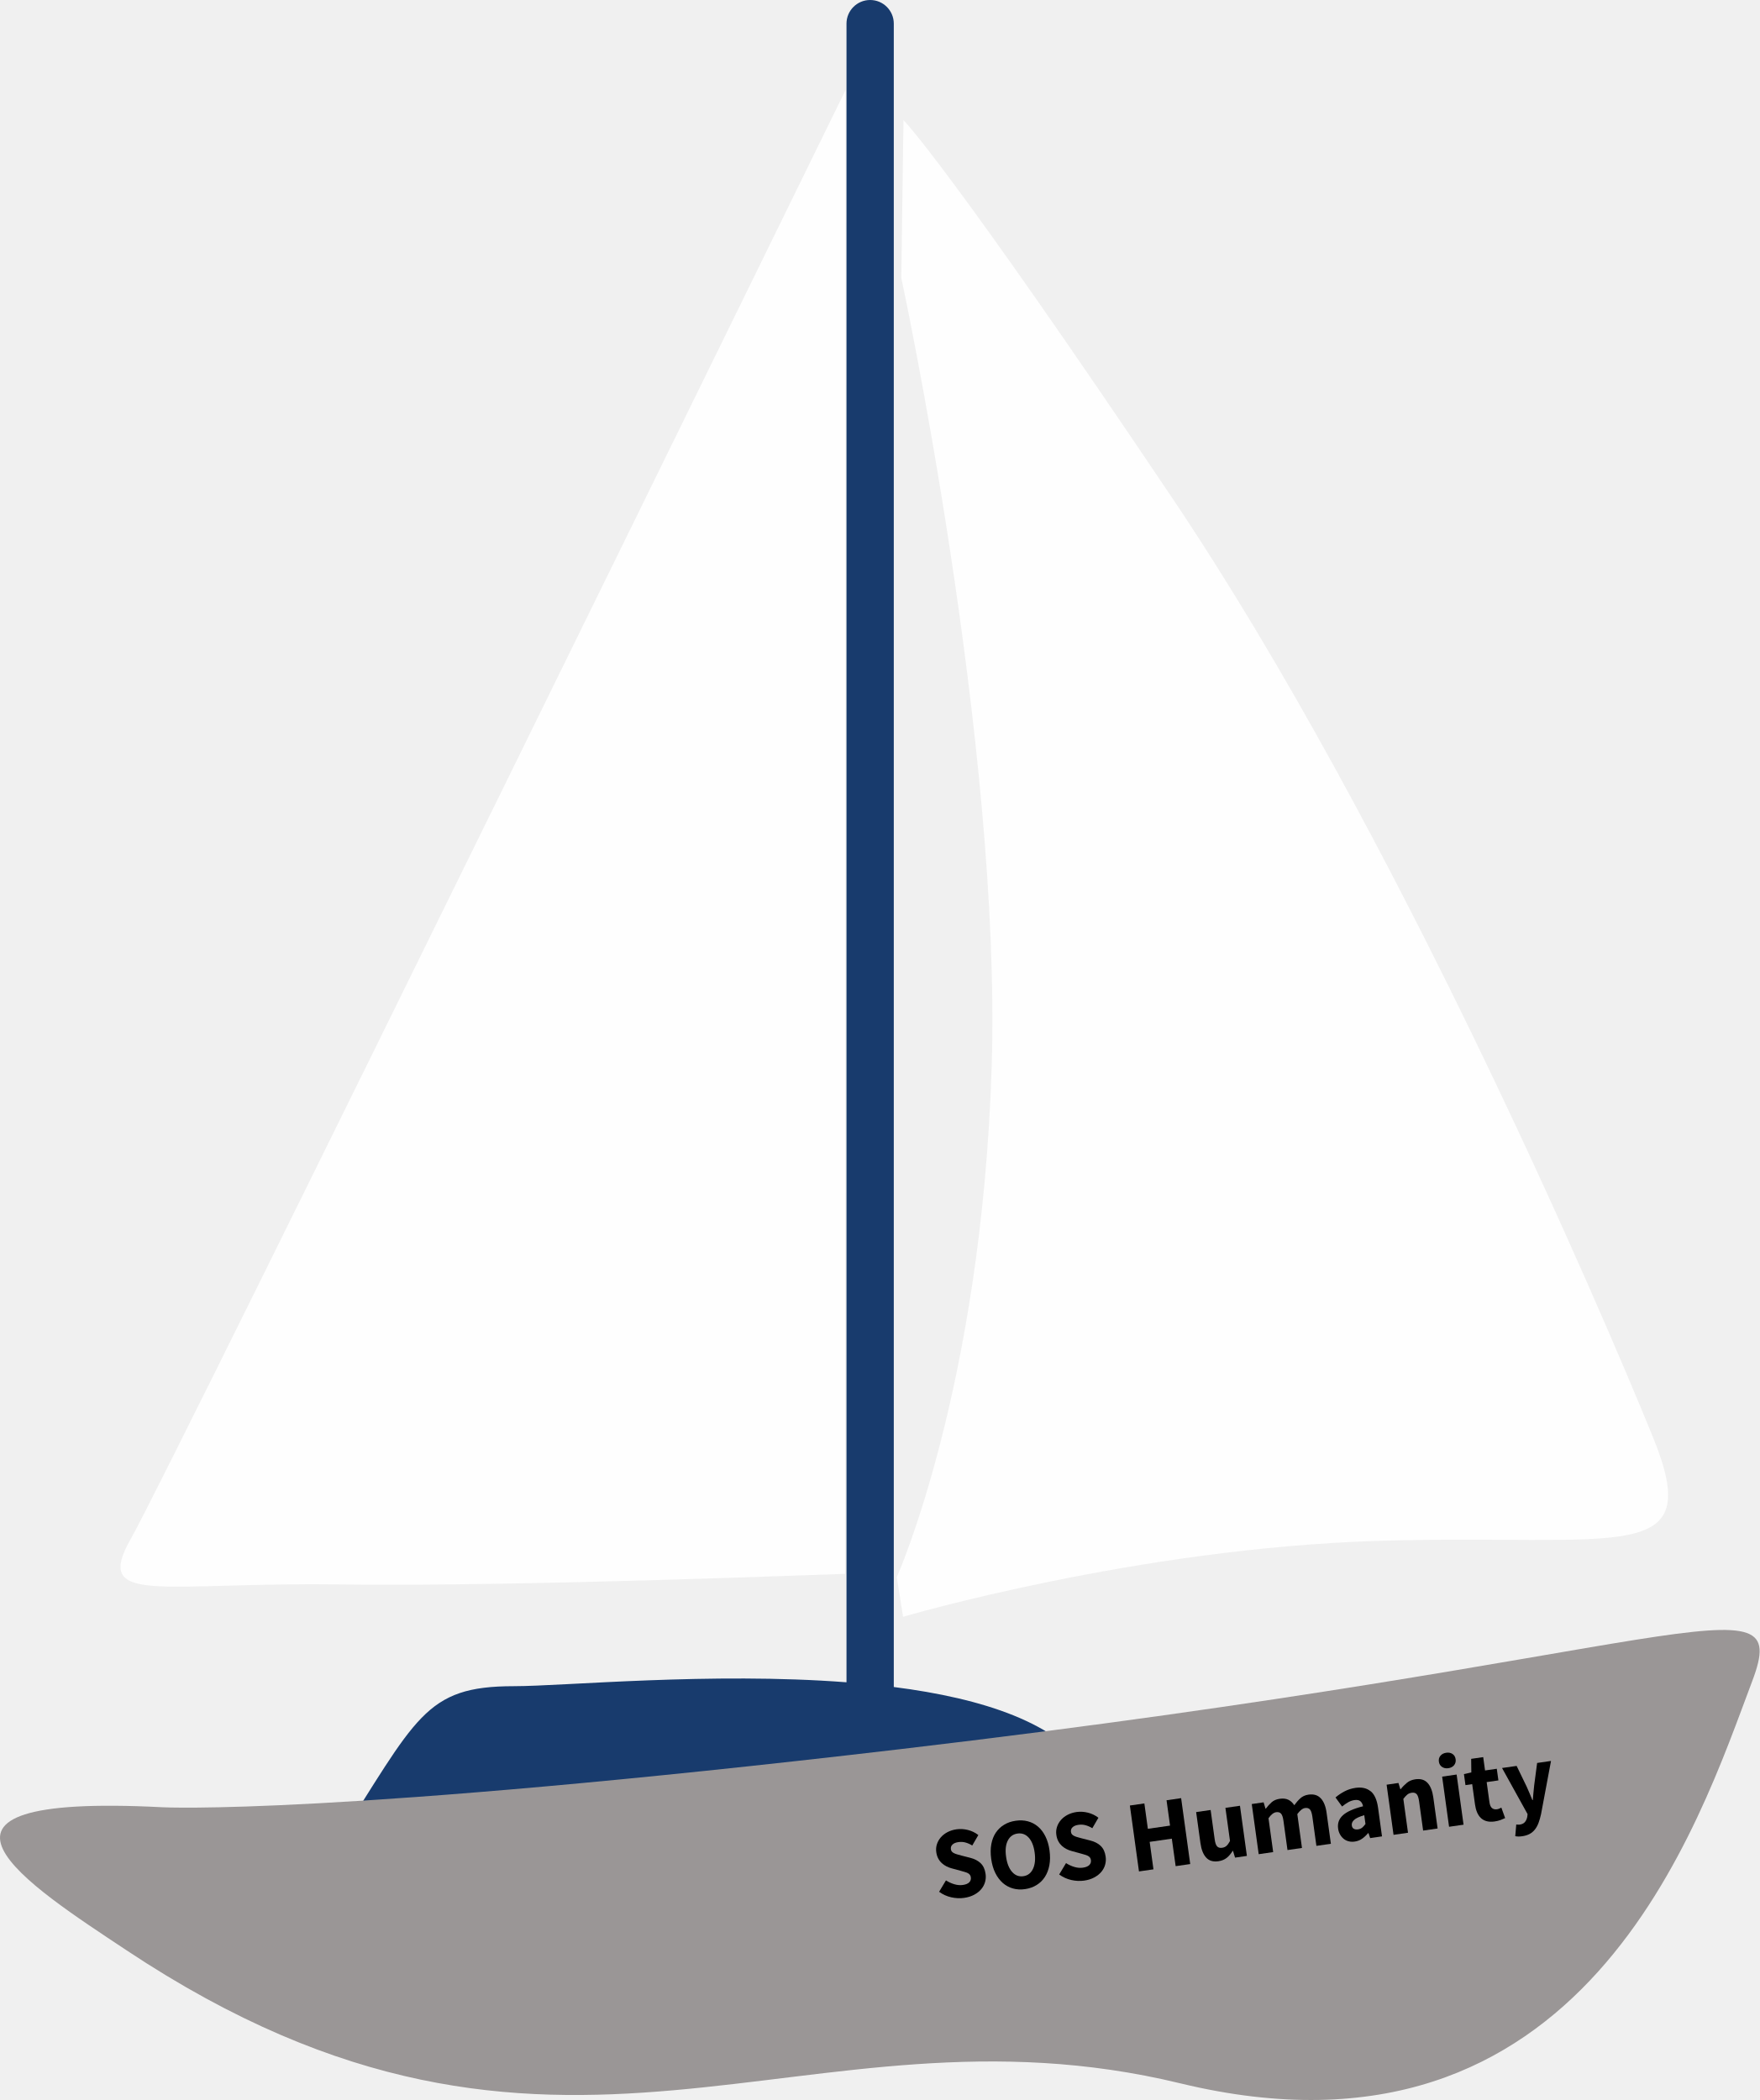
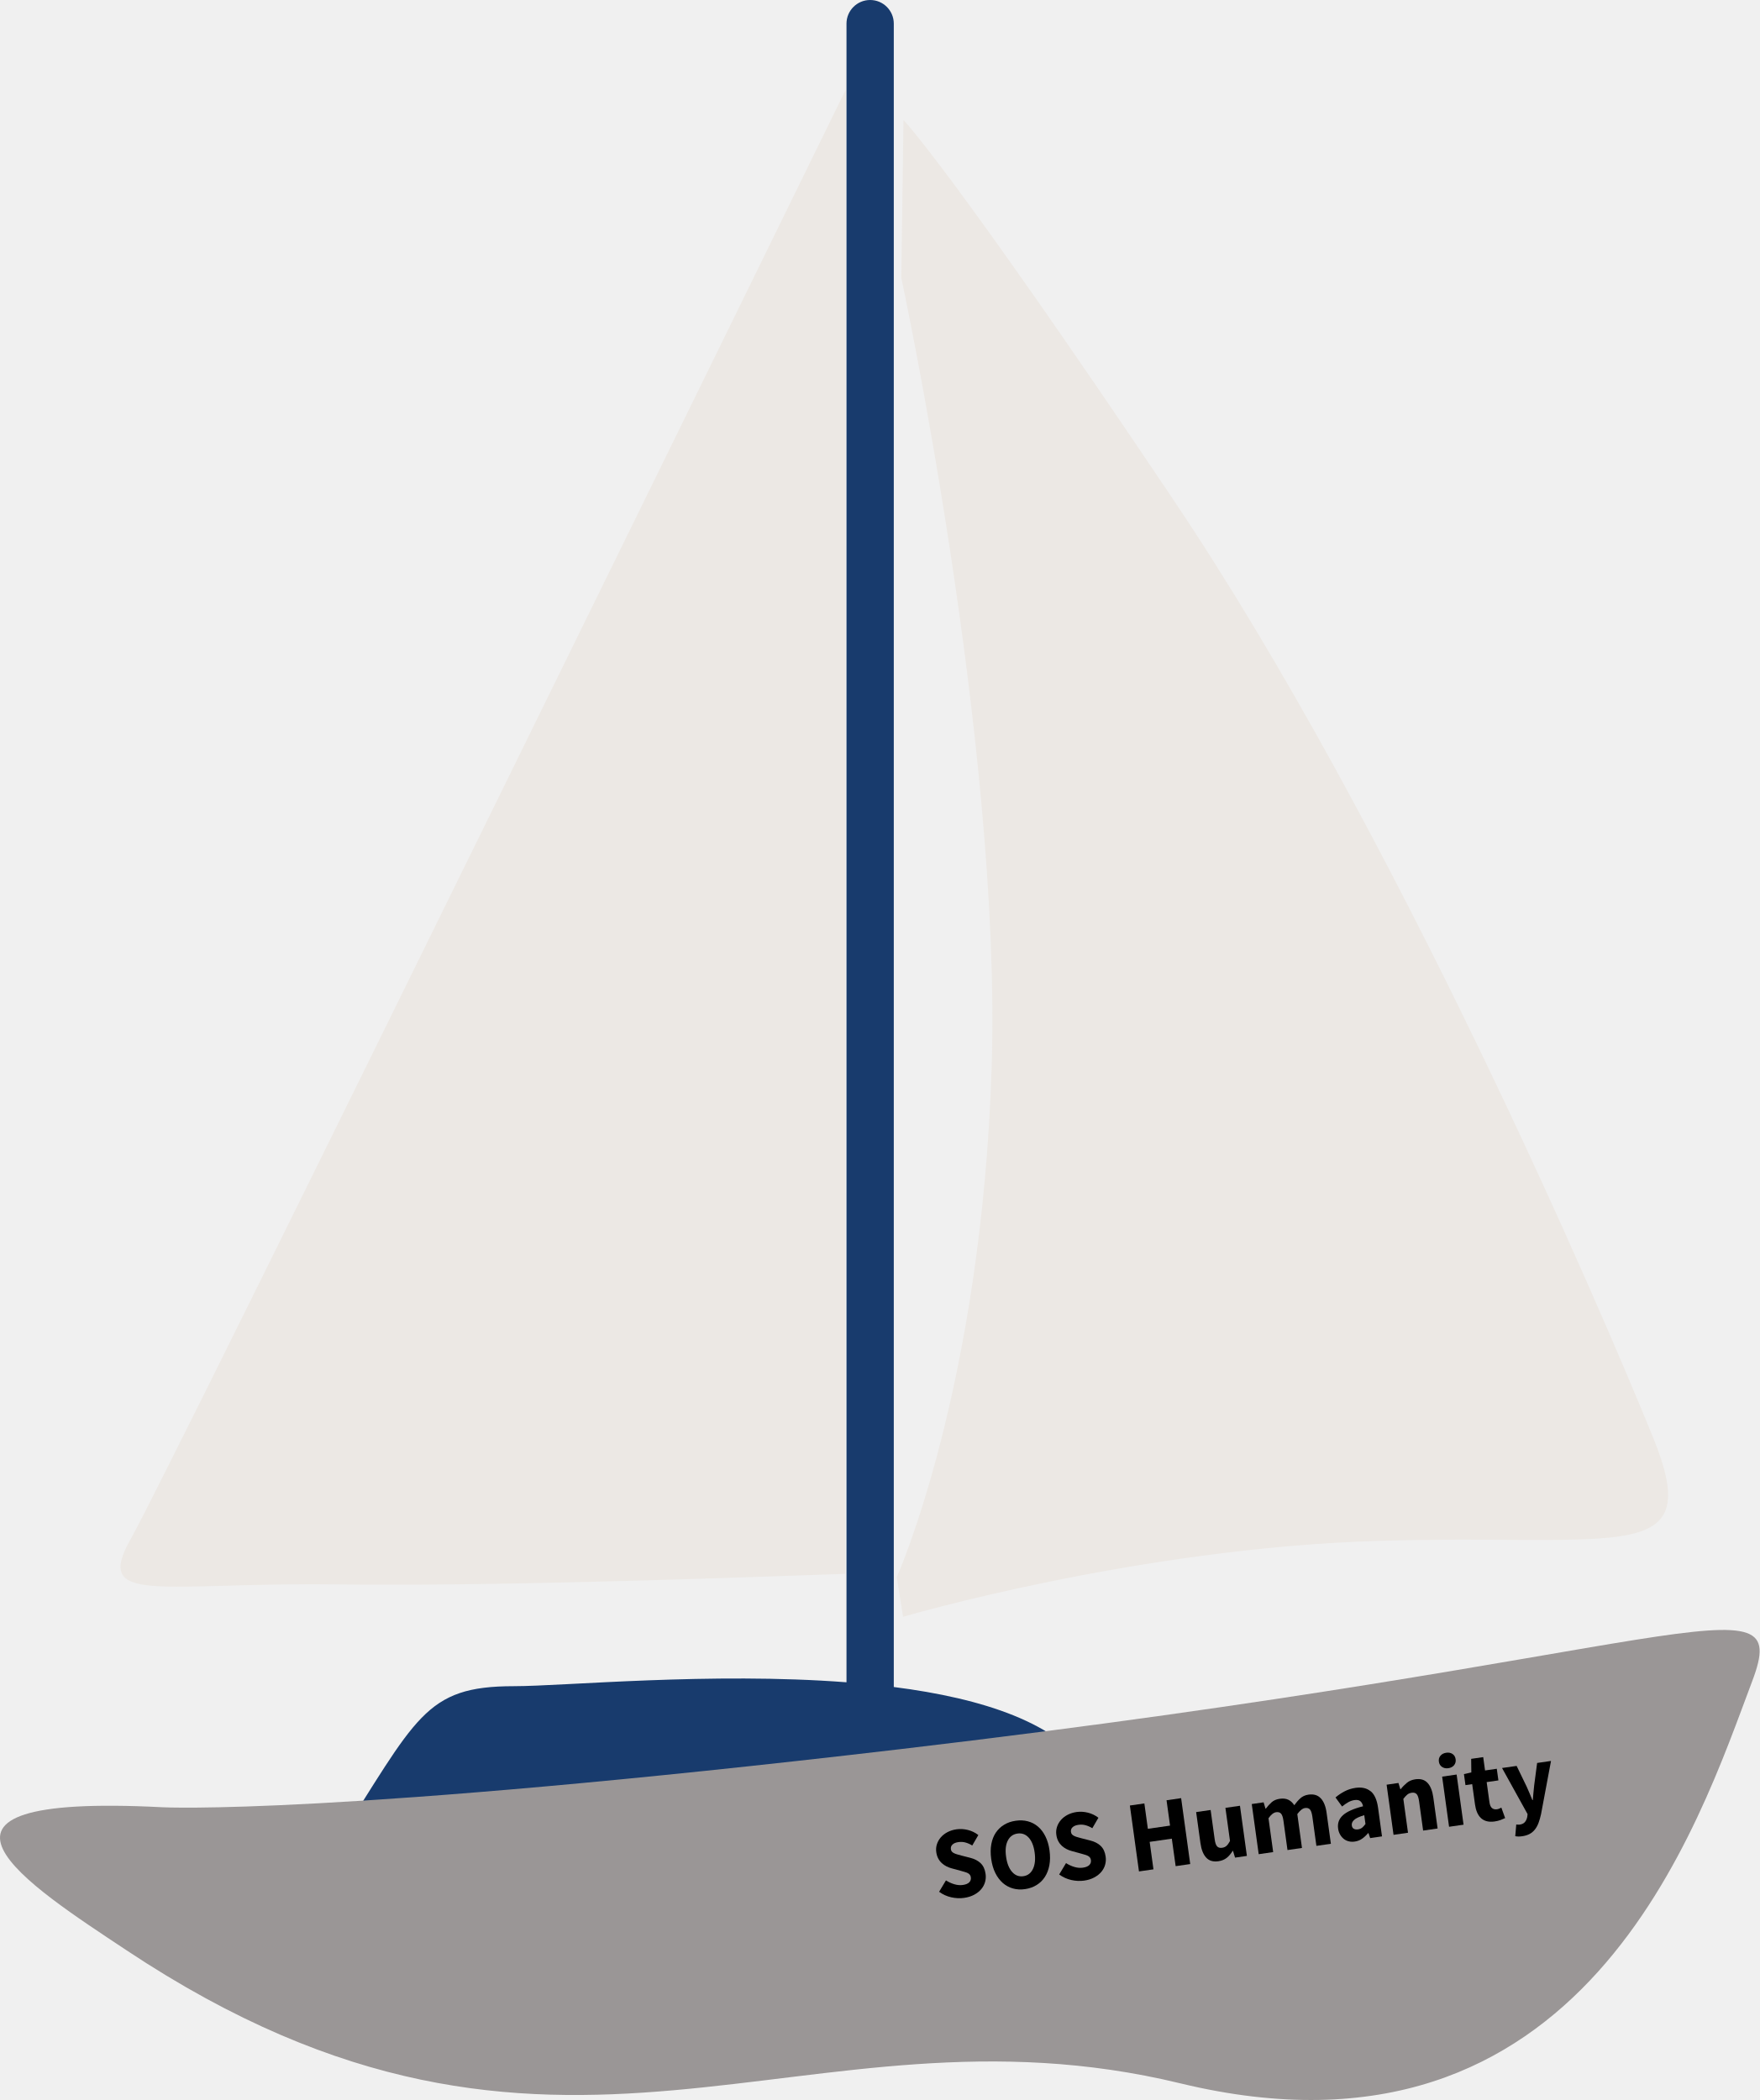
<svg xmlns="http://www.w3.org/2000/svg" width="124" height="148" viewBox="0 0 124 148" fill="none">
  <g clip-path="url(#clip0_666_13286)">
-     <path d="M59.559 110.918C57.393 110.976 36.556 111.831 23.921 111.665C11.285 111.491 6.503 113.2 9.235 108.419C11.966 103.638 59.588 6.338 59.588 6.338L59.552 110.918H59.559Z" fill="#FEFEFE" />
-     <path d="M63.666 8.454L63.514 19.587C63.514 19.587 70.593 52.526 69.882 75.177C69.172 97.829 63.195 111.15 63.195 111.15L63.637 113.946C63.637 113.946 80.098 109.1 97.175 108.593C114.252 108.086 120.229 110.469 116.469 101.255C112.716 92.034 98.37 58.574 82.663 35.184C66.956 11.793 63.666 8.461 63.666 8.461V8.454Z" fill="#FEFEFE" />
+     <path d="M59.559 110.918C57.393 110.976 36.556 111.831 23.921 111.665C11.285 111.491 6.503 113.2 9.235 108.419C11.966 103.638 59.588 6.338 59.588 6.338L59.552 110.918H59.559Z" fill="#ece8e4" />
+     <path d="M63.666 8.454L63.514 19.587C63.514 19.587 70.593 52.526 69.882 75.177C69.172 97.829 63.195 111.15 63.195 111.15L63.637 113.946C63.637 113.946 80.098 109.1 97.175 108.593C114.252 108.086 120.229 110.469 116.469 101.255C112.716 92.034 98.37 58.574 82.663 35.184C66.956 11.793 63.666 8.461 63.666 8.461V8.454Z" fill="#ece8e4" />
    <path d="M76.859 124.979C74.663 121.429 69.237 119.691 62.984 118.894V1.666C62.984 0.746 62.238 0 61.318 0C60.398 0 59.651 0.746 59.651 1.666V118.561C50.124 117.829 39.727 118.836 36.214 118.836C29.896 118.836 29.381 121.053 23.578 130.1C23.578 130.1 82.655 134.367 76.851 124.979H76.859Z" fill="#183B6D" />
    <path d="M11.463 127.369C11.463 127.369 23.309 127.992 63.483 123.269C118.691 116.779 126.378 110.81 123.473 118.488C119.727 128.405 111.678 153.723 83.175 146.826C56.369 140.336 39.466 157.75 8.899 137.438C2.11 132.925 -8.345 126.341 11.463 127.369Z" fill="#9a9696" />
    <path d="M69.105 131.311C68.918 131.136 68.677 131.01 68.385 130.935L67.768 130.777C67.665 130.749 67.57 130.722 67.481 130.698C67.394 130.674 67.314 130.647 67.248 130.615C67.179 130.583 67.124 130.546 67.083 130.501C67.043 130.457 67.015 130.398 67.007 130.328C66.989 130.194 67.026 130.085 67.12 129.997C67.214 129.908 67.348 129.852 67.525 129.826C67.705 129.8 67.876 129.808 68.031 129.852C68.189 129.894 68.35 129.964 68.513 130.064L68.942 129.326C68.72 129.154 68.474 129.036 68.201 128.968C67.928 128.9 67.661 128.885 67.398 128.923C67.163 128.957 66.952 129.025 66.765 129.123C66.578 129.223 66.421 129.345 66.294 129.492C66.169 129.639 66.077 129.802 66.021 129.98C65.964 130.159 65.95 130.344 65.978 130.536C66.001 130.705 66.049 130.855 66.118 130.983C66.186 131.111 66.271 131.219 66.371 131.31C66.472 131.401 66.581 131.476 66.699 131.535C66.818 131.595 66.941 131.642 67.061 131.673L67.687 131.844C67.79 131.873 67.885 131.9 67.969 131.924C68.054 131.948 68.129 131.975 68.194 132.007C68.257 132.039 68.307 132.079 68.344 132.128C68.38 132.175 68.405 132.235 68.413 132.306C68.433 132.445 68.396 132.561 68.303 132.657C68.209 132.753 68.056 132.817 67.844 132.846C67.656 132.872 67.454 132.855 67.247 132.793C67.037 132.731 66.843 132.64 66.66 132.522L66.177 133.325C66.439 133.516 66.725 133.645 67.035 133.715C67.346 133.784 67.648 133.798 67.944 133.755C68.212 133.717 68.448 133.642 68.649 133.534C68.852 133.426 69.017 133.294 69.145 133.143C69.272 132.991 69.364 132.823 69.415 132.639C69.467 132.456 69.481 132.266 69.453 132.07C69.408 131.743 69.292 131.491 69.105 131.313L69.105 131.311Z" fill="black" />
    <path d="M73.669 129.422C73.529 129.14 73.355 128.909 73.145 128.732C72.938 128.555 72.698 128.429 72.432 128.359C72.164 128.288 71.878 128.274 71.573 128.32C71.268 128.363 70.996 128.456 70.759 128.601C70.522 128.743 70.328 128.93 70.174 129.157C70.021 129.384 69.915 129.655 69.857 129.966C69.799 130.277 69.796 130.622 69.847 131.003C69.899 131.383 69.996 131.716 70.138 132.001C70.278 132.285 70.455 132.518 70.663 132.703C70.873 132.885 71.11 133.016 71.378 133.091C71.647 133.166 71.932 133.183 72.238 133.137C72.543 133.093 72.814 132.996 73.051 132.848C73.289 132.701 73.483 132.509 73.634 132.273C73.785 132.039 73.89 131.763 73.948 131.45C74.006 131.136 74.009 130.789 73.958 130.408C73.907 130.033 73.81 129.704 73.669 129.422ZM72.792 131.713C72.65 132.011 72.423 132.185 72.113 132.228C71.803 132.272 71.538 132.173 71.32 131.924C71.101 131.677 70.959 131.319 70.896 130.848C70.831 130.381 70.871 130.006 71.016 129.72C71.161 129.433 71.388 129.267 71.698 129.221C72.008 129.177 72.272 129.272 72.488 129.506C72.704 129.741 72.846 130.092 72.909 130.556C72.974 131.027 72.935 131.412 72.792 131.711L72.792 131.713Z" fill="black" />
    <path d="M77.566 130.093C77.379 129.917 77.138 129.791 76.846 129.717L76.229 129.559C76.126 129.531 76.031 129.504 75.942 129.48C75.855 129.456 75.775 129.429 75.709 129.397C75.64 129.365 75.585 129.328 75.544 129.283C75.504 129.239 75.476 129.179 75.468 129.11C75.45 128.976 75.487 128.867 75.581 128.779C75.675 128.69 75.809 128.634 75.986 128.608C76.166 128.582 76.337 128.59 76.492 128.634C76.65 128.676 76.81 128.746 76.974 128.845L77.403 128.108C77.181 127.936 76.935 127.817 76.662 127.75C76.392 127.682 76.122 127.667 75.859 127.704C75.624 127.739 75.412 127.806 75.225 127.905C75.038 128.005 74.882 128.126 74.755 128.273C74.63 128.42 74.538 128.583 74.482 128.762C74.425 128.941 74.411 129.126 74.439 129.317C74.462 129.487 74.51 129.637 74.579 129.765C74.647 129.893 74.732 130.001 74.832 130.092C74.933 130.183 75.042 130.257 75.16 130.317C75.279 130.376 75.401 130.424 75.521 130.454L76.148 130.626C76.251 130.655 76.345 130.681 76.43 130.706C76.515 130.73 76.591 130.757 76.654 130.789C76.718 130.821 76.768 130.861 76.805 130.91C76.841 130.957 76.866 131.017 76.874 131.088C76.894 131.227 76.857 131.343 76.764 131.439C76.67 131.535 76.517 131.598 76.305 131.627C76.117 131.654 75.915 131.637 75.708 131.575C75.498 131.513 75.304 131.422 75.121 131.304L74.638 132.107C74.9 132.297 75.186 132.427 75.496 132.496C75.807 132.566 76.109 132.58 76.405 132.537C76.673 132.499 76.909 132.424 77.11 132.315C77.313 132.207 77.478 132.076 77.606 131.924C77.733 131.773 77.825 131.605 77.876 131.421C77.928 131.238 77.942 131.048 77.914 130.852C77.869 130.524 77.753 130.273 77.566 130.095L77.566 130.093Z" fill="black" />
    <path d="M82.204 126.876L82.451 128.662L80.888 128.887L80.641 127.099L79.62 127.246L80.261 131.891L81.282 131.744L81.015 129.807L82.576 129.582L82.846 131.519L83.873 131.371L83.232 126.726L82.204 126.876Z" fill="black" />
    <path d="M86.353 127.41L86.676 129.746C86.593 129.899 86.512 130.012 86.432 130.086C86.352 130.159 86.248 130.208 86.117 130.225C85.968 130.246 85.853 130.215 85.771 130.13C85.689 130.046 85.629 129.875 85.595 129.619L85.311 127.561L84.29 127.708L84.594 129.902C84.656 130.349 84.788 130.687 84.993 130.912C85.197 131.14 85.487 131.226 85.862 131.172C86.097 131.137 86.294 131.058 86.448 130.932C86.604 130.806 86.742 130.642 86.866 130.44L86.887 130.439L87.032 130.918L87.866 130.797L87.378 127.263L86.357 127.41L86.353 127.41Z" fill="black" />
    <path d="M93.075 126.743C92.866 126.513 92.576 126.427 92.206 126.479C91.975 126.513 91.783 126.599 91.63 126.74C91.477 126.88 91.336 127.042 91.205 127.225C91.09 127.048 90.952 126.919 90.786 126.84C90.62 126.76 90.416 126.736 90.172 126.773C89.946 126.805 89.758 126.886 89.609 127.017C89.463 127.148 89.326 127.297 89.204 127.463L89.176 127.464L89.044 127.021L88.209 127.142L88.698 130.676L89.718 130.528L89.389 128.142C89.57 127.884 89.749 127.743 89.926 127.717C90.075 127.696 90.188 127.727 90.269 127.814C90.349 127.898 90.407 128.07 90.443 128.325L90.727 130.384L91.748 130.237L91.419 127.851C91.609 127.592 91.79 127.448 91.962 127.423C92.112 127.402 92.225 127.433 92.306 127.52C92.385 127.604 92.443 127.775 92.48 128.031L92.764 130.09L93.785 129.942L93.481 127.748C93.421 127.305 93.284 126.971 93.078 126.741L93.075 126.743Z" fill="black" />
    <path d="M96.587 126.245C96.317 126.019 95.96 125.939 95.517 126.002C95.245 126.043 94.992 126.121 94.761 126.242C94.53 126.362 94.311 126.507 94.11 126.677L94.574 127.316C94.728 127.192 94.873 127.09 95.011 127.013C95.15 126.935 95.293 126.886 95.44 126.863C95.629 126.837 95.772 126.862 95.865 126.944C95.959 127.026 96.022 127.144 96.052 127.299C95.38 127.469 94.908 127.68 94.631 127.933C94.355 128.187 94.243 128.497 94.294 128.868C94.314 129.021 94.359 129.156 94.426 129.277C94.492 129.398 94.576 129.501 94.676 129.585C94.776 129.669 94.895 129.731 95.031 129.766C95.166 129.803 95.313 129.809 95.469 129.786C95.663 129.758 95.836 129.691 95.986 129.584C96.138 129.477 96.277 129.347 96.406 129.193L96.435 129.192L96.553 129.542L97.387 129.421L97.109 127.398C97.032 126.853 96.862 126.466 96.592 126.24L96.587 126.245ZM95.988 128.805C95.912 128.869 95.815 128.91 95.701 128.927C95.58 128.944 95.481 128.932 95.4 128.886C95.322 128.842 95.274 128.762 95.259 128.65C95.239 128.511 95.292 128.383 95.418 128.264C95.544 128.146 95.782 128.033 96.137 127.928L96.222 128.547C96.143 128.655 96.066 128.743 95.99 128.807L95.988 128.805Z" fill="black" />
    <path d="M100.601 125.658C100.397 125.43 100.107 125.344 99.734 125.398C99.499 125.433 99.3 125.514 99.139 125.648C98.979 125.781 98.833 125.929 98.706 126.093L98.678 126.093L98.546 125.657L97.712 125.779L98.2 129.312L99.22 129.165L98.891 126.779C98.986 126.654 99.077 126.554 99.162 126.482C99.247 126.41 99.353 126.365 99.484 126.345C99.633 126.324 99.746 126.355 99.828 126.442C99.907 126.526 99.965 126.698 100.001 126.953L100.285 129.012L101.306 128.865L101.002 126.67C100.94 126.223 100.808 125.885 100.604 125.66L100.601 125.658Z" fill="black" />
    <path d="M102.061 124.617C102.235 124.591 102.372 124.521 102.467 124.404C102.562 124.286 102.599 124.146 102.576 123.983C102.553 123.821 102.48 123.698 102.359 123.615C102.235 123.531 102.087 123.501 101.91 123.527C101.738 123.553 101.604 123.621 101.506 123.738C101.408 123.854 101.372 123.994 101.395 124.154C101.417 124.314 101.49 124.439 101.616 124.525C101.742 124.611 101.89 124.641 102.061 124.617Z" fill="black" />
    <path d="M102.646 125.063L101.625 125.21L102.113 128.744L103.134 128.597L102.646 125.063Z" fill="black" />
    <path d="M105.648 127.466C105.592 127.489 105.536 127.505 105.48 127.511C105.345 127.531 105.232 127.502 105.139 127.426C105.046 127.349 104.987 127.211 104.959 127.013L104.763 125.595L105.59 125.476L105.476 124.656L104.649 124.775L104.519 123.835L103.67 123.957L103.682 124.914L103.161 125.032L103.269 125.809L103.742 125.74L103.941 127.172C103.969 127.375 104.015 127.559 104.085 127.722C104.152 127.884 104.242 128.018 104.352 128.124C104.462 128.229 104.599 128.305 104.757 128.349C104.917 128.393 105.102 128.4 105.317 128.371C105.482 128.348 105.626 128.311 105.749 128.265C105.869 128.219 105.976 128.175 106.064 128.132L105.798 127.393C105.754 127.418 105.703 127.443 105.648 127.466Z" fill="black" />
    <path d="M108.318 124.249L108.111 125.825C108.092 125.998 108.075 126.172 108.059 126.345C108.042 126.518 108.027 126.691 108.013 126.864L107.985 126.865C107.915 126.698 107.846 126.535 107.781 126.373C107.716 126.214 107.647 126.055 107.575 125.901L106.874 124.455L105.846 124.602L107.646 127.852L107.623 128.044C107.596 128.189 107.54 128.31 107.461 128.408C107.379 128.506 107.254 128.569 107.082 128.592C107.045 128.598 107.005 128.599 106.963 128.595C106.921 128.591 106.881 128.587 106.848 128.583L106.777 129.408C106.85 129.423 106.925 129.428 107 129.431C107.074 129.432 107.165 129.427 107.273 129.41C107.475 129.381 107.649 129.327 107.792 129.249C107.936 129.171 108.057 129.067 108.161 128.938C108.263 128.808 108.349 128.655 108.417 128.473C108.485 128.292 108.543 128.084 108.596 127.848L109.297 124.105L108.318 124.247L108.318 124.249Z" fill="black" />
  </g>
  <defs>
    <clipPath id="clip0_666_13286">
      <rect width="124" height="148" fill="white" />
    </clipPath>
  </defs>
</svg>
